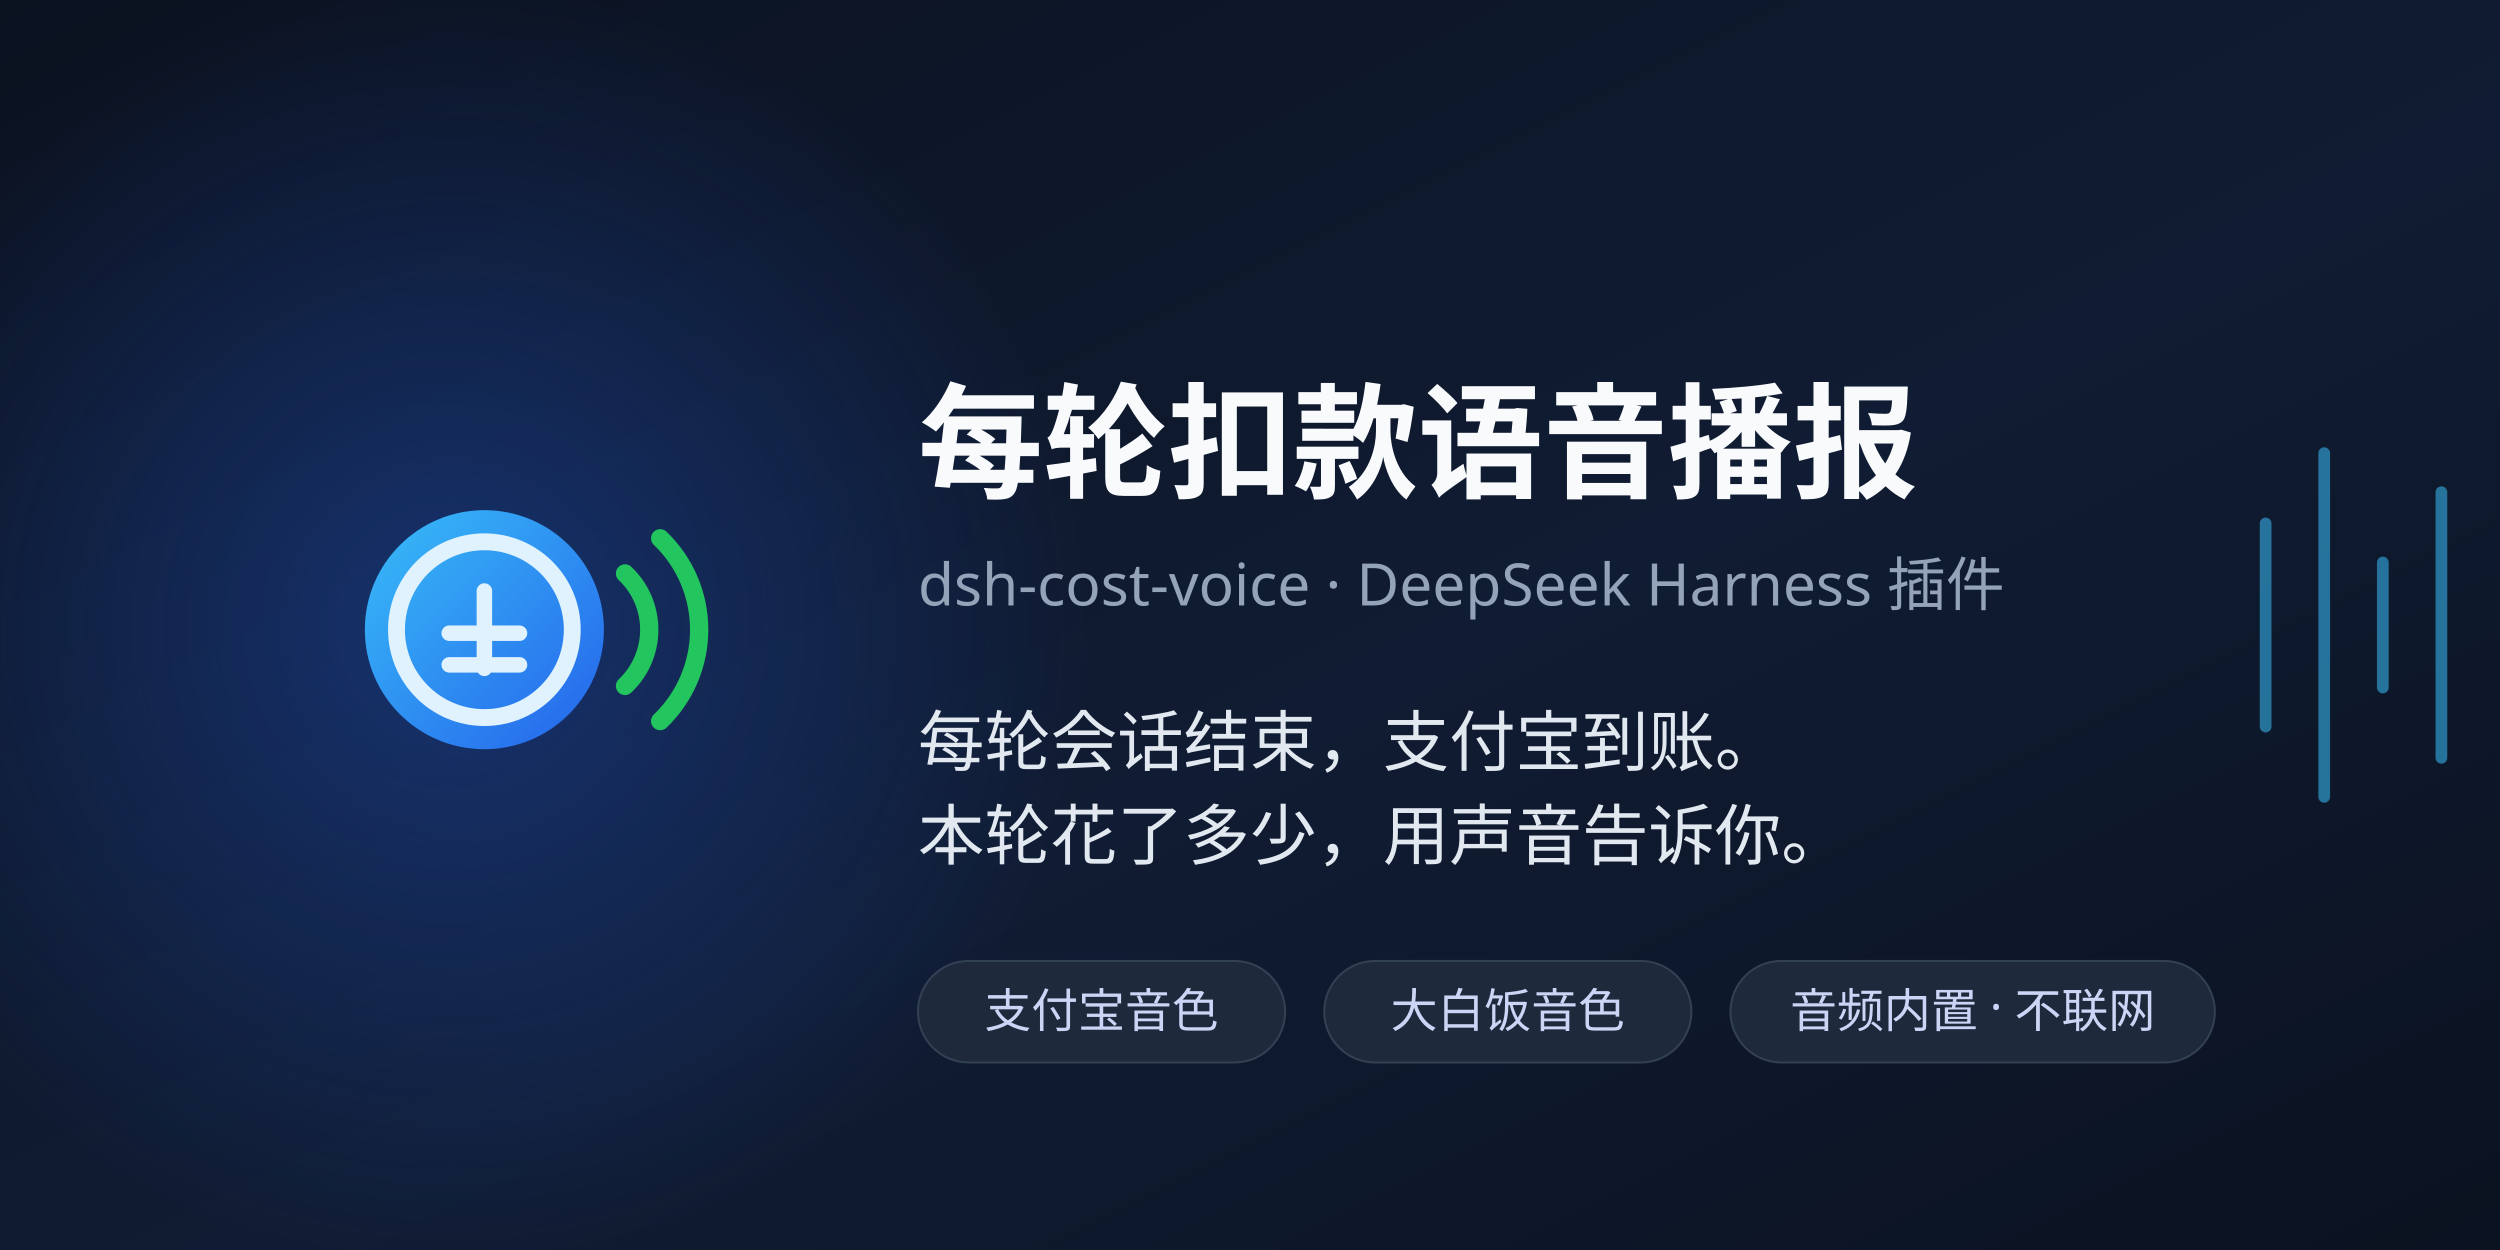
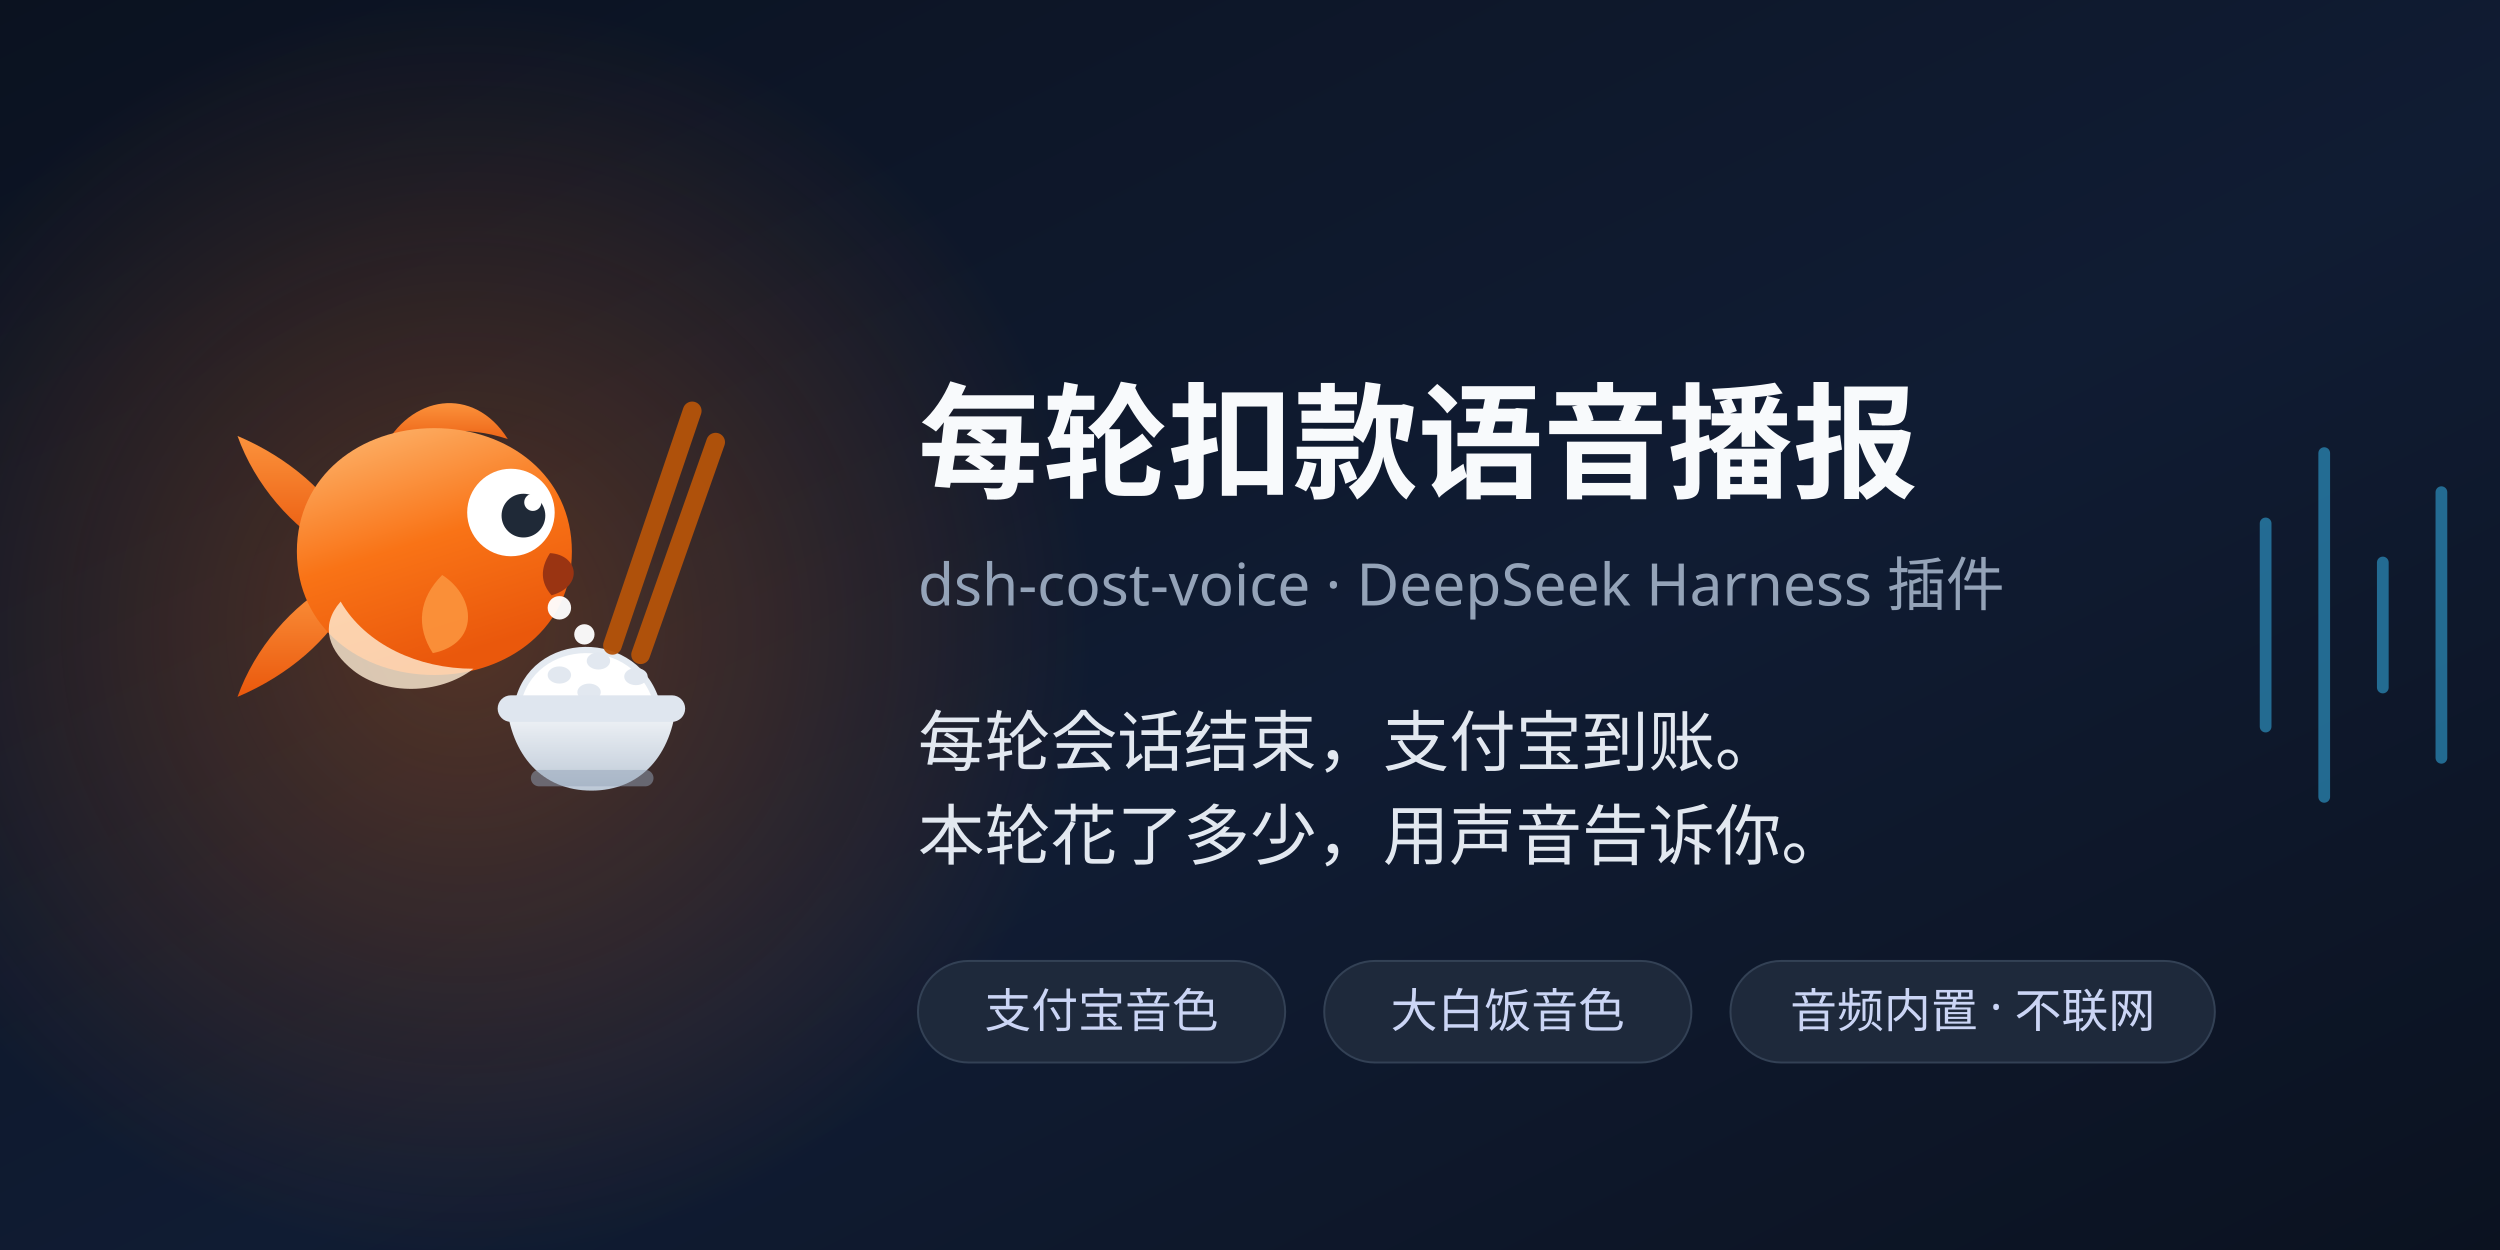
<svg xmlns="http://www.w3.org/2000/svg" viewBox="0 0 1280 640" width="1280" height="640" font-family="'Microsoft YaHei','PingFang SC','Noto Sans SC',system-ui,sans-serif">
  <defs>
    <linearGradient id="bg" x1="0" y1="0" x2="1" y2="1">
      <stop offset="0" stop-color="#0B1220" />
      <stop offset="0.55" stop-color="#101C33" />
      <stop offset="1" stop-color="#0B1220" />
    </linearGradient>
-     <linearGradient id="coin" x1="0" y1="0" x2="1" y2="1">
-       <stop offset="0" stop-color="#38BDF8" />
-       <stop offset="1" stop-color="#2563EB" />
+     <radialGradient id="glow" cx="0.5" cy="0.5" r="0.5">
+       <stop offset="0" stop-color="#F97316" stop-opacity="0.30" />
+       <stop offset="1" stop-color="#F97316" stop-opacity="0" />
+     </radialGradient>
+     <linearGradient id="fish" x1="0" y1="0" x2="0.35" y2="1">
+       <stop offset="0" stop-color="#FDBA74" />
+       <stop offset="0.55" stop-color="#F97316" />
+       <stop offset="1" stop-color="#EA580C" />
    </linearGradient>
-     <radialGradient id="glow" cx="0.5" cy="0.5" r="0.5">
-       <stop offset="0" stop-color="#2563EB" stop-opacity="0.35" />
-       <stop offset="1" stop-color="#2563EB" stop-opacity="0" />
-     </radialGradient>
+     <linearGradient id="fin" x1="0" y1="0" x2="0" y2="1">
+       <stop offset="0" stop-color="#FB923C" />
+       <stop offset="1" stop-color="#EA580C" />
+     </linearGradient>
+     <linearGradient id="bowl" x1="0" y1="0" x2="0" y2="1">
+       <stop offset="0" stop-color="#F8FAFC" />
+       <stop offset="1" stop-color="#BCC8D6" />
+     </linearGradient>
  </defs>
  <rect width="1280" height="640" fill="url(#bg)" />
-   <circle cx="230" cy="320" r="330" fill="url(#glow)" />
-   <g transform="translate(140 200) scale(3.6)">
-     <circle cx="30" cy="34" r="17" fill="url(#coin)" />
-     <circle cx="30" cy="34" r="12.5" fill="none" stroke="#E0F2FE" stroke-width="2.4" />
-     <path d="M25 34.5h10M25 39h10M30 28.5v11" stroke="#E0F2FE" stroke-width="2.2" stroke-linecap="round" />
-     <g fill="none" stroke="#22C55E" stroke-width="2.6" stroke-linecap="round">
-       <path d="M50 26a11 11 0 0 1 0 16" />
-       <path d="M55 21a18 18 0 0 1 0 26" />
+   <circle cx="238" cy="322" r="320" fill="url(#glow)" />
+   <g transform="translate(112 176) scale(4)" stroke-linejoin="round" stroke-linecap="round">
+     <path d="M14.8 26.5C9.4 23.6 4.6 18 2.4 11.8c6.6 2.8 11.8 7.4 14.2 12.2z" fill="url(#fin)" />
+     <path d="M14.8 30.5C9.4 33.4 4.6 39 2.4 45.2c6.6-2.8 11.8-7.4 14.2-12.2z" fill="url(#fin)" />
+     <path d="M21 13.6C24.4 6.6 32.6 5.2 37 12.2c-5.4-1.8-11-1.2-16 1.4z" fill="url(#fin)" />
+     <path d="M45.2 26.6c0-9.7-8.1-15.8-17.6-15.8S10 16.9 10 26.6s8.1 15.8 17.6 15.8 17.6-6.1 17.6-15.8z" fill="url(#fish)" />
+     <path d="M15.6 33c3.2 5.5 9.9 8.6 17 8.6-4.4 3.4-11.4 3.4-15.4.2-3-2.4-4.4-5.6-1.6-8.8z" fill="#FFEDD5" opacity="0.8" />
+     <path d="M28.6 29.6c4.4 2.8 4.8 8.8-1.2 10-2.2-3.4-1.8-7 1.2-10z" fill="#FB923C" opacity="0.92" />
+     <path d="M42.4 26.8c3.6.2 4.4 4.2.2 5.4-1.4-1.6-1.5-3.4-.2-5.4z" fill="#9A3412" />
+     <circle cx="37.4" cy="21.6" r="5.6" fill="#FFFFFF" />
+     <circle cx="39" cy="22" r="2.8" fill="#1F2937" />
+     <circle cx="40.2" cy="20.3" r="1.1" fill="#FFFFFF" />
+   </g>
+   <g transform="translate(112 176) scale(4)">
+     <path d="M38.2 46.4c1.6-9.4 15.6-9.8 18 0z" fill="#FFFFFF" stroke="#E4EAF1" stroke-width="0.8" />
+     <g fill="#E2E8F0">
+       <ellipse cx="43.6" cy="42.4" rx="1.5" ry="1.1" />
+       <ellipse cx="48.6" cy="40.6" rx="1.5" ry="1.1" />
+       <ellipse cx="53.4" cy="42.6" rx="1.5" ry="1.1" />
+       <ellipse cx="47.4" cy="44.6" rx="1.5" ry="1.1" />
+     </g>
+     <path d="M36.8 45.8h21.8c-.6 6.9-4.6 11.4-10.9 11.4S37.4 52.7 36.8 45.8z" fill="url(#bowl)" />
+     <rect x="35.7" y="45" width="24" height="3.4" rx="1.7" fill="#DFE6EF" />
+     <path d="M41 55.6h13.6" stroke="#94A3B8" stroke-width="2.1" stroke-linecap="round" opacity="0.5" />
+   </g>
+   <g transform="translate(112 176) scale(4)">
+     <g fill="#FFFFFF" opacity="0.95">
+       <circle cx="43.6" cy="33.8" r="1.5" />
+       <circle cx="46.8" cy="37.2" r="1.3" />
+     </g>
+     <g stroke="#B45309" stroke-width="2.4" stroke-linecap="round" opacity="0.95">
+       <path d="M60.6 8.6 50.4 38.6" />
+       <path d="M63.6 12.6 54 39.8" />
    </g>
  </g>
  <text x="470" y="250" font-size="64" font-weight="700" fill="#F8FAFC">每轮扣款语音播报</text>
  <text x="470" y="310" font-size="30" fill="#94A3B8">dsh-cost-voice · DeepSeek Harness 插件</text>
  <text x="470" y="392" font-size="34" fill="#E2E8F0">每轮会话结束，支付宝到账。</text>
  <text x="470" y="440" font-size="34" fill="#E2E8F0">本轮花了多少，用声音告诉你。</text>
  <g font-size="24" fill="#CBD5F5">
    <rect x="470" y="492" width="188" height="52" rx="26" fill="#1E293B" stroke="#334155" />
    <text x="564" y="526" text-anchor="middle">支付宝音色</text>
    <rect x="678" y="492" width="188" height="52" rx="26" fill="#1E293B" stroke="#334155" />
    <text x="772" y="526" text-anchor="middle">大白饭音色</text>
    <rect x="886" y="492" width="248" height="52" rx="26" fill="#1E293B" stroke="#334155" />
    <text x="1010" y="526" text-anchor="middle">音频内置 · 不联网</text>
  </g>
-   <g stroke="#38BDF8" stroke-width="6" stroke-linecap="round" opacity="0.55">
+   <g stroke="#38BDF8" stroke-width="6" stroke-linecap="round" opacity="0.5">
    <line x1="1160" y1="268" x2="1160" y2="372" />
    <line x1="1190" y1="232" x2="1190" y2="408" />
    <line x1="1220" y1="288" x2="1220" y2="352" />
    <line x1="1250" y1="252" x2="1250" y2="388" />
  </g>
</svg>
